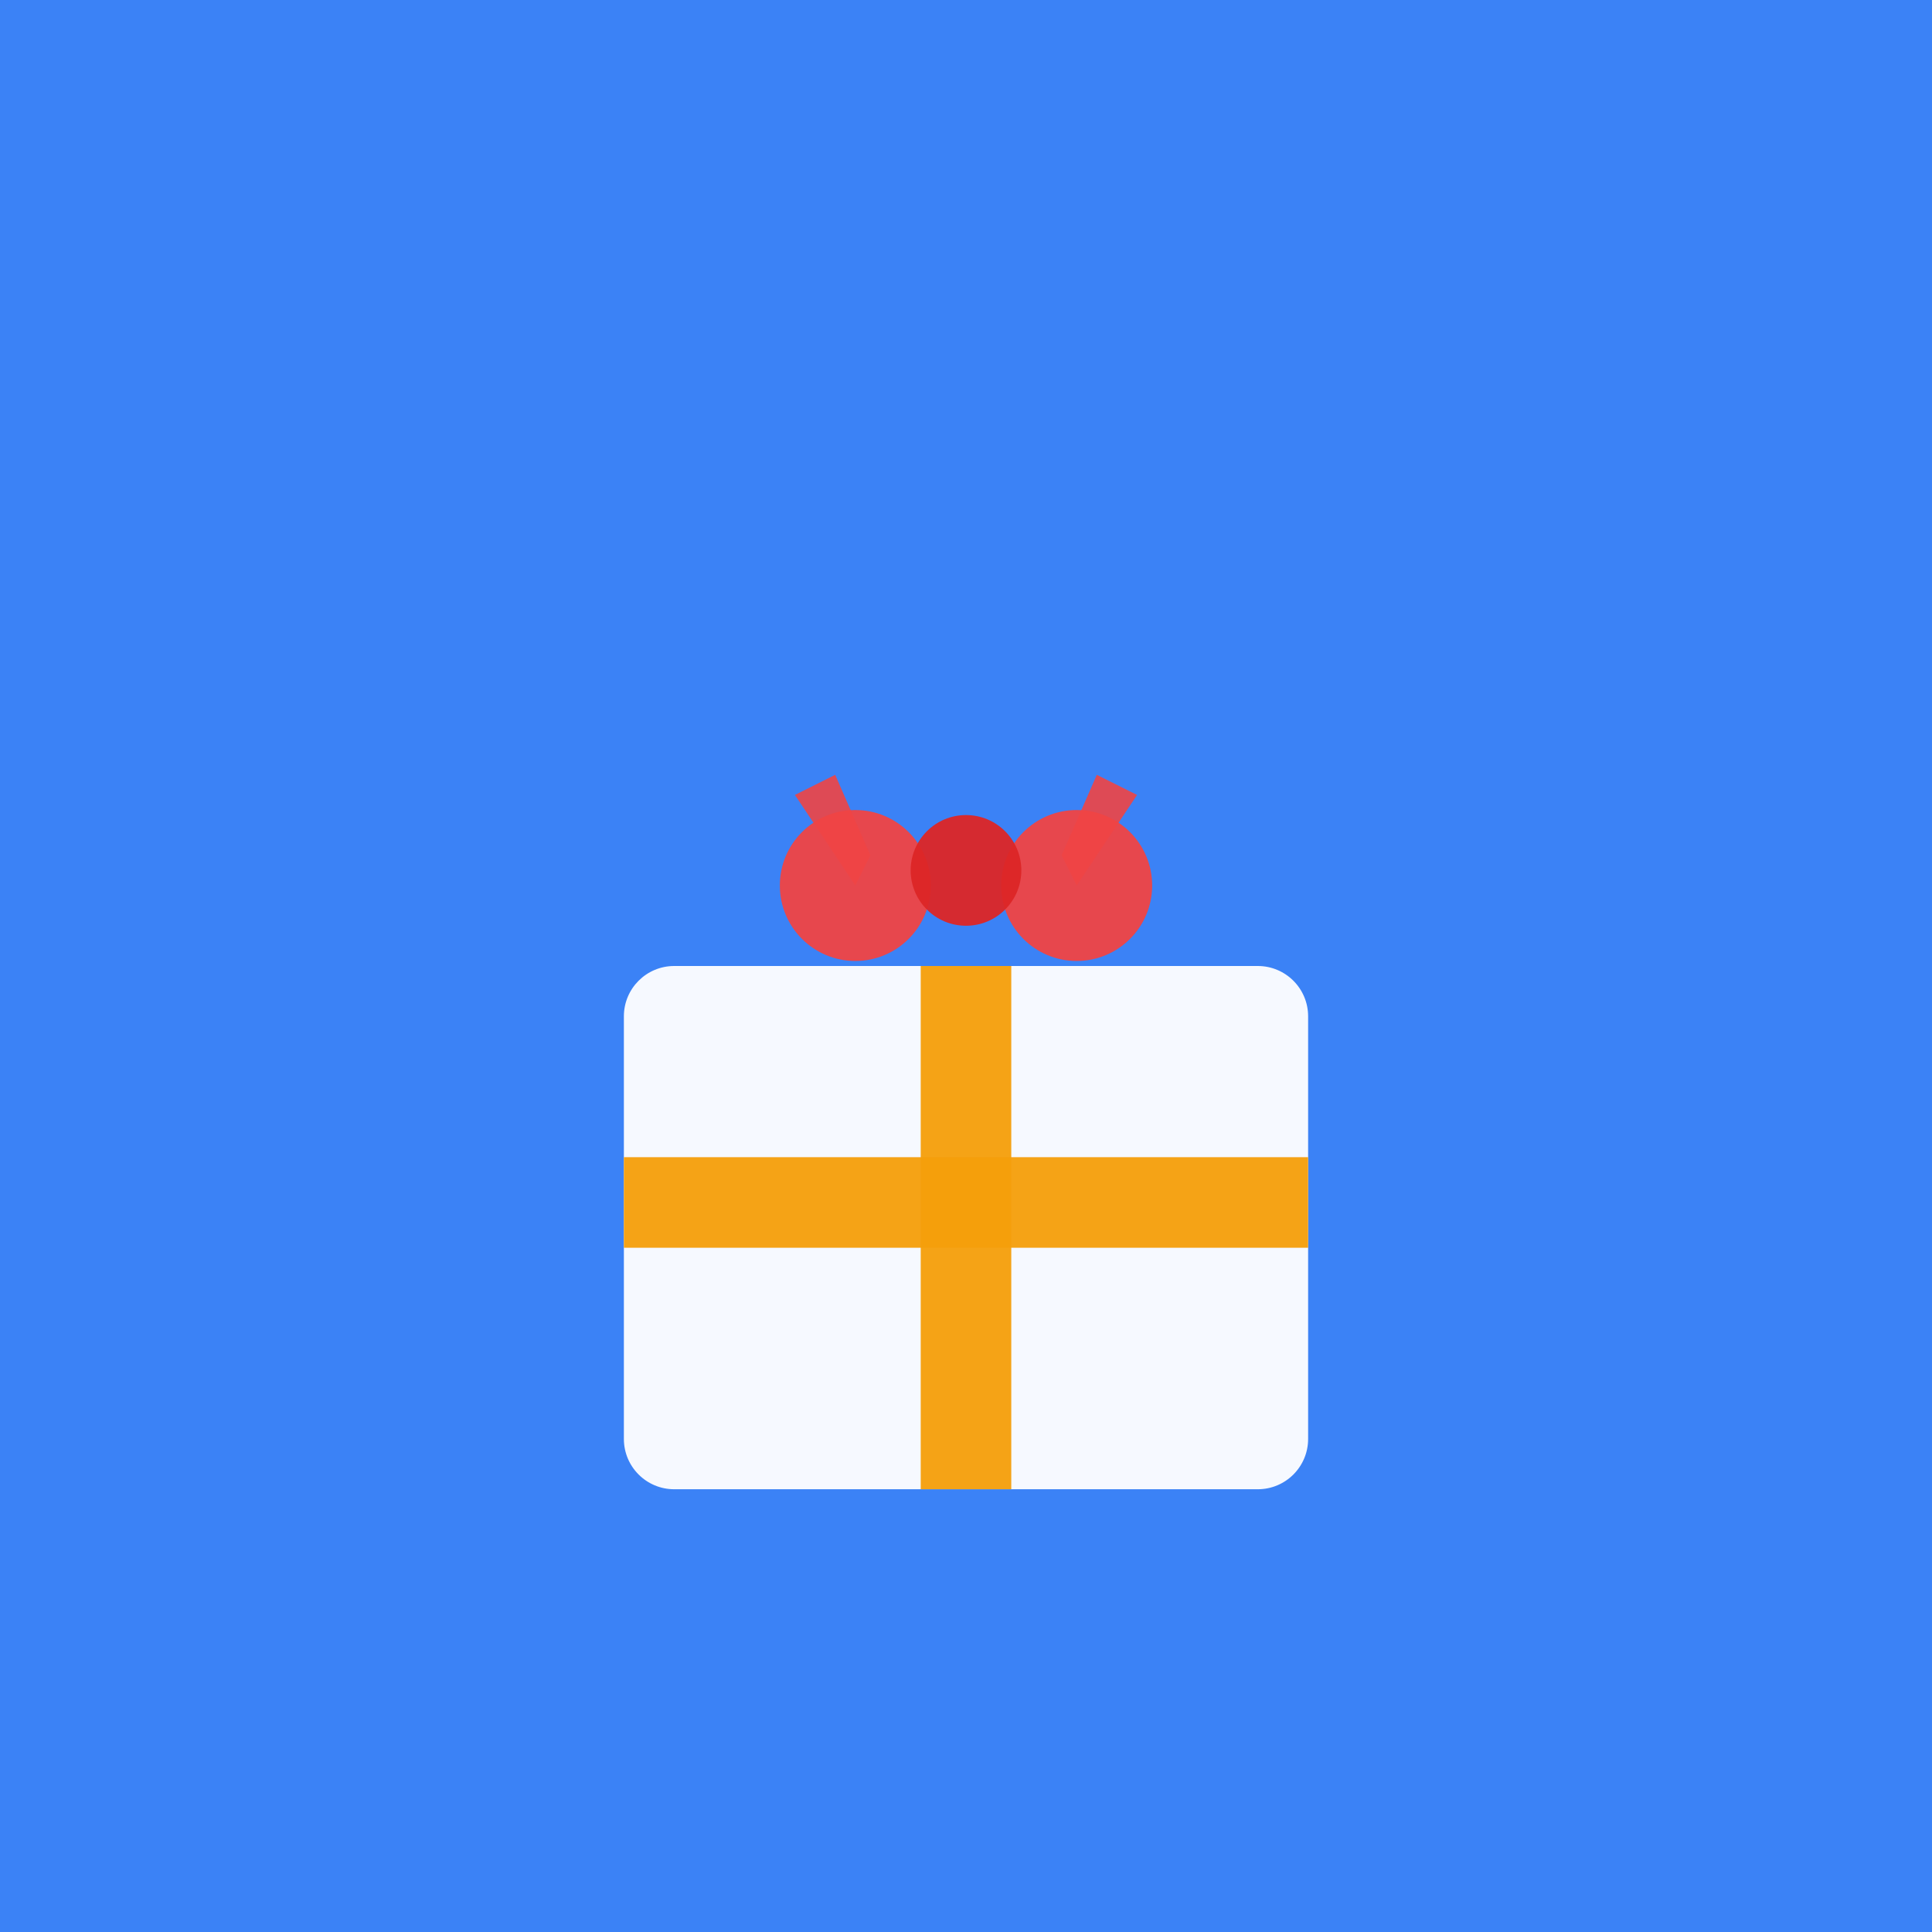
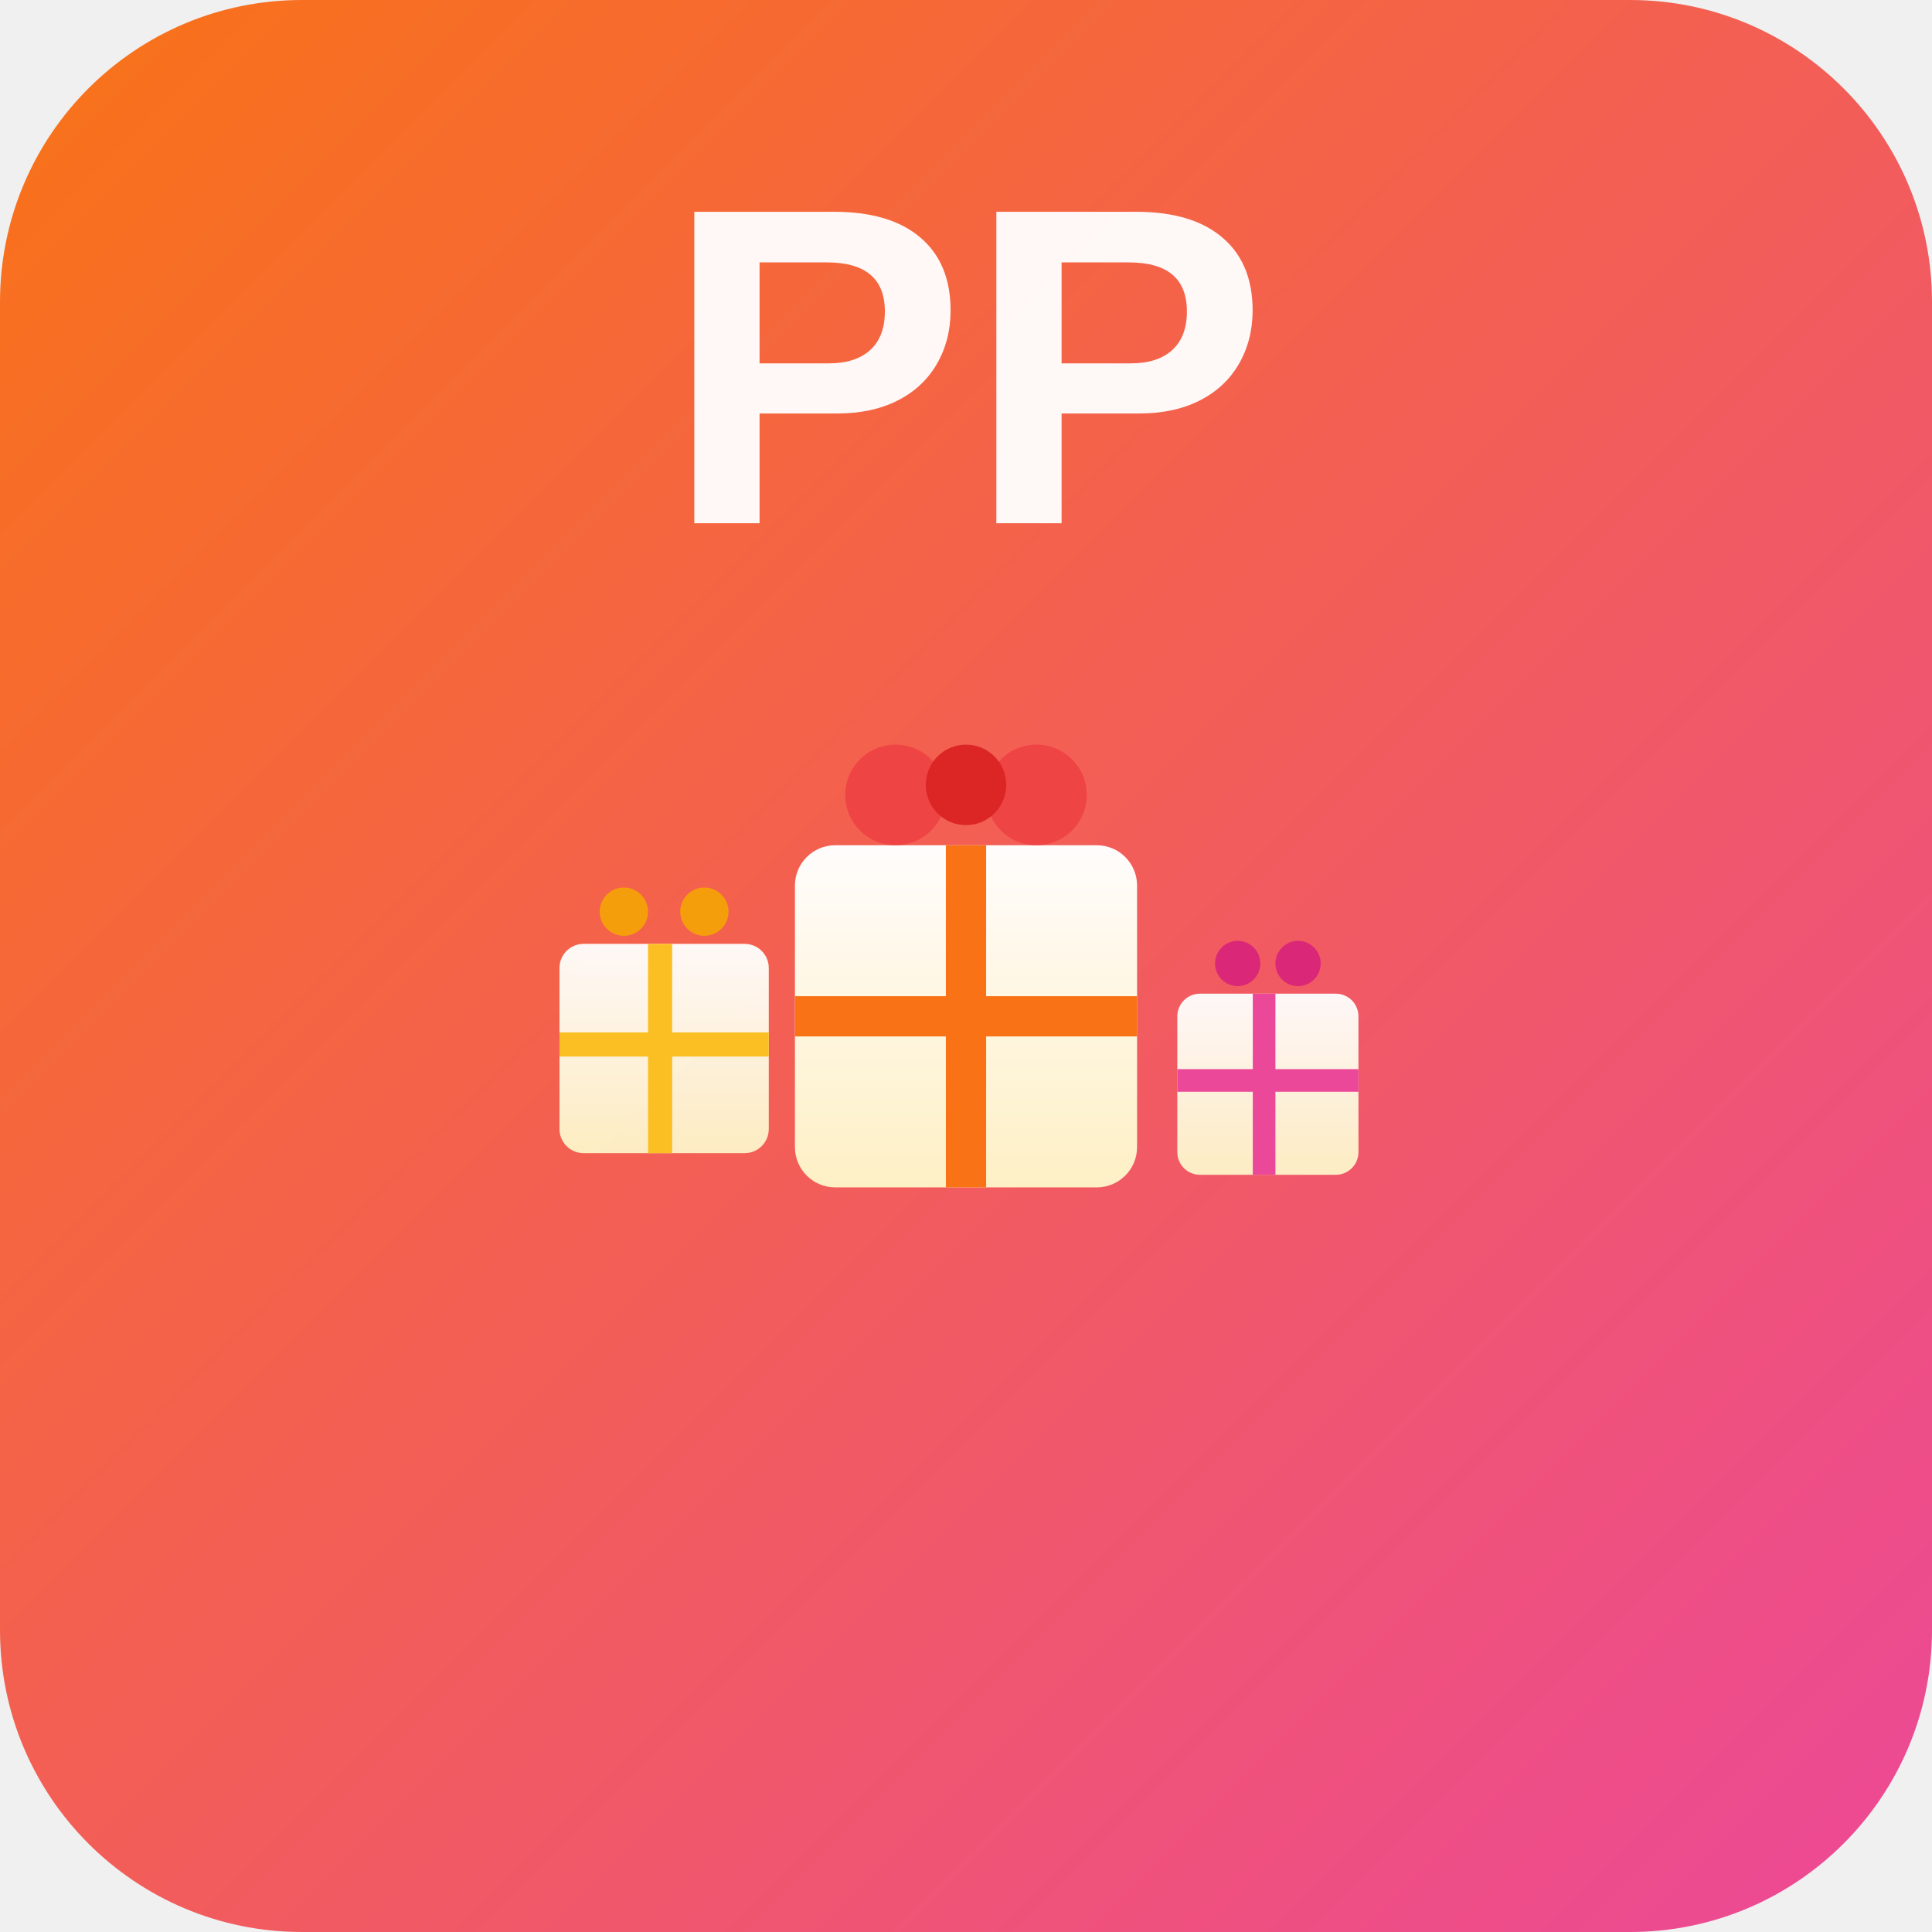
<svg xmlns="http://www.w3.org/2000/svg" width="192" height="192" viewBox="0 0 192 192">
-   <rect width="192" height="192" fill="#3b82f6" />
-   <g transform="translate(96, 96)">
-     <rect x="-34" y="0" width="68" height="52" rx="5" fill="white" opacity="0.95" />
-     <rect x="-4.5" y="0" width="9" height="52" fill="#f59e0b" opacity="0.95" />
-     <rect x="-34" y="19" width="68" height="9" fill="#f59e0b" opacity="0.95" />
-     <circle cx="-11" cy="-8" r="7.5" fill="#ef4444" opacity="0.95" />
-     <circle cx="11" cy="-8" r="7.5" fill="#ef4444" opacity="0.95" />
-     <circle cx="0" cy="-9.5" r="5.5" fill="#dc2626" opacity="0.95" />
-     <path d="M -11 -8 L -17 -17 L -13 -19 L -9.5 -11 Z" fill="#ef4444" opacity="0.9" />
-     <path d="M 11 -8 L 17 -17 L 13 -19 L 9.5 -11 Z" fill="#ef4444" opacity="0.9" />
+   <defs>
+     <linearGradient id="bgGrad" x1="0%" y1="0%" x2="100%" y2="100%">
+       <stop offset="0%" style="stop-color:#f97316;stop-opacity:1" />
+       <stop offset="100%" style="stop-color:#ec4899;stop-opacity:1" />
+     </linearGradient>
+     <linearGradient id="giftGrad" x1="0%" y1="0%" x2="0%" y2="100%">
+       <stop offset="0%" style="stop-color:#ffffff;stop-opacity:1" />
+       <stop offset="100%" style="stop-color:#fef3c7;stop-opacity:1" />
+     </linearGradient>
+   </defs>
+   <rect width="192" height="192" fill="url(#bgGrad)" rx="30" />
+   <g transform="translate(96, 105)">
+     <g transform="translate(-30, -8) scale(0.8)">
+       <rect x="-13" y="-4" width="26" height="26" rx="3" fill="url(#giftGrad)" opacity="0.95" />
+       <rect x="-2" y="-4" width="3" height="26" fill="#fbbf24" />
+       <rect x="-13" y="7" width="26" height="3" fill="#fbbf24" />
+       <circle cx="-5" cy="-8" r="3" fill="#f59e0b" />
+       <circle cx="5" cy="-8" r="3" fill="#f59e0b" />
+     </g>
+     <g transform="translate(0, -15)">
+       <rect x="-17" y="-6" width="34" height="34" rx="4" fill="url(#giftGrad)" opacity="0.98" />
+       <rect x="-2" y="-6" width="4" height="34" fill="#f97316" />
+       <rect x="-17" y="9" width="34" height="4" fill="#f97316" />
+       <circle cx="-7" cy="-11" r="5" fill="#ef4444" />
+       <circle cx="7" cy="-11" r="5" fill="#ef4444" />
+       <circle cx="0" cy="-12" r="4" fill="#dc2626" />
+     </g>
+     <g transform="translate(30, -4) scale(0.75)">
+       <rect x="-12" y="-3" width="24" height="24" rx="3" fill="url(#giftGrad)" opacity="0.95" />
+       <rect x="-2" y="-3" width="3" height="24" fill="#ec4899" />
+       <rect x="-12" y="7" width="24" height="3" fill="#ec4899" />
+       <circle cx="-4" cy="-7" r="3" fill="#db2777" />
+       <circle cx="4" cy="-7" r="3" fill="#db2777" />
+     </g>
+   </g>
+   <g transform="translate(96, 52)">
+     <text x="0" y="0" font-family="Arial, sans-serif" font-weight="bold" font-size="45" fill="white" text-anchor="middle" opacity="0.95">PP</text>
  </g>
</svg>
